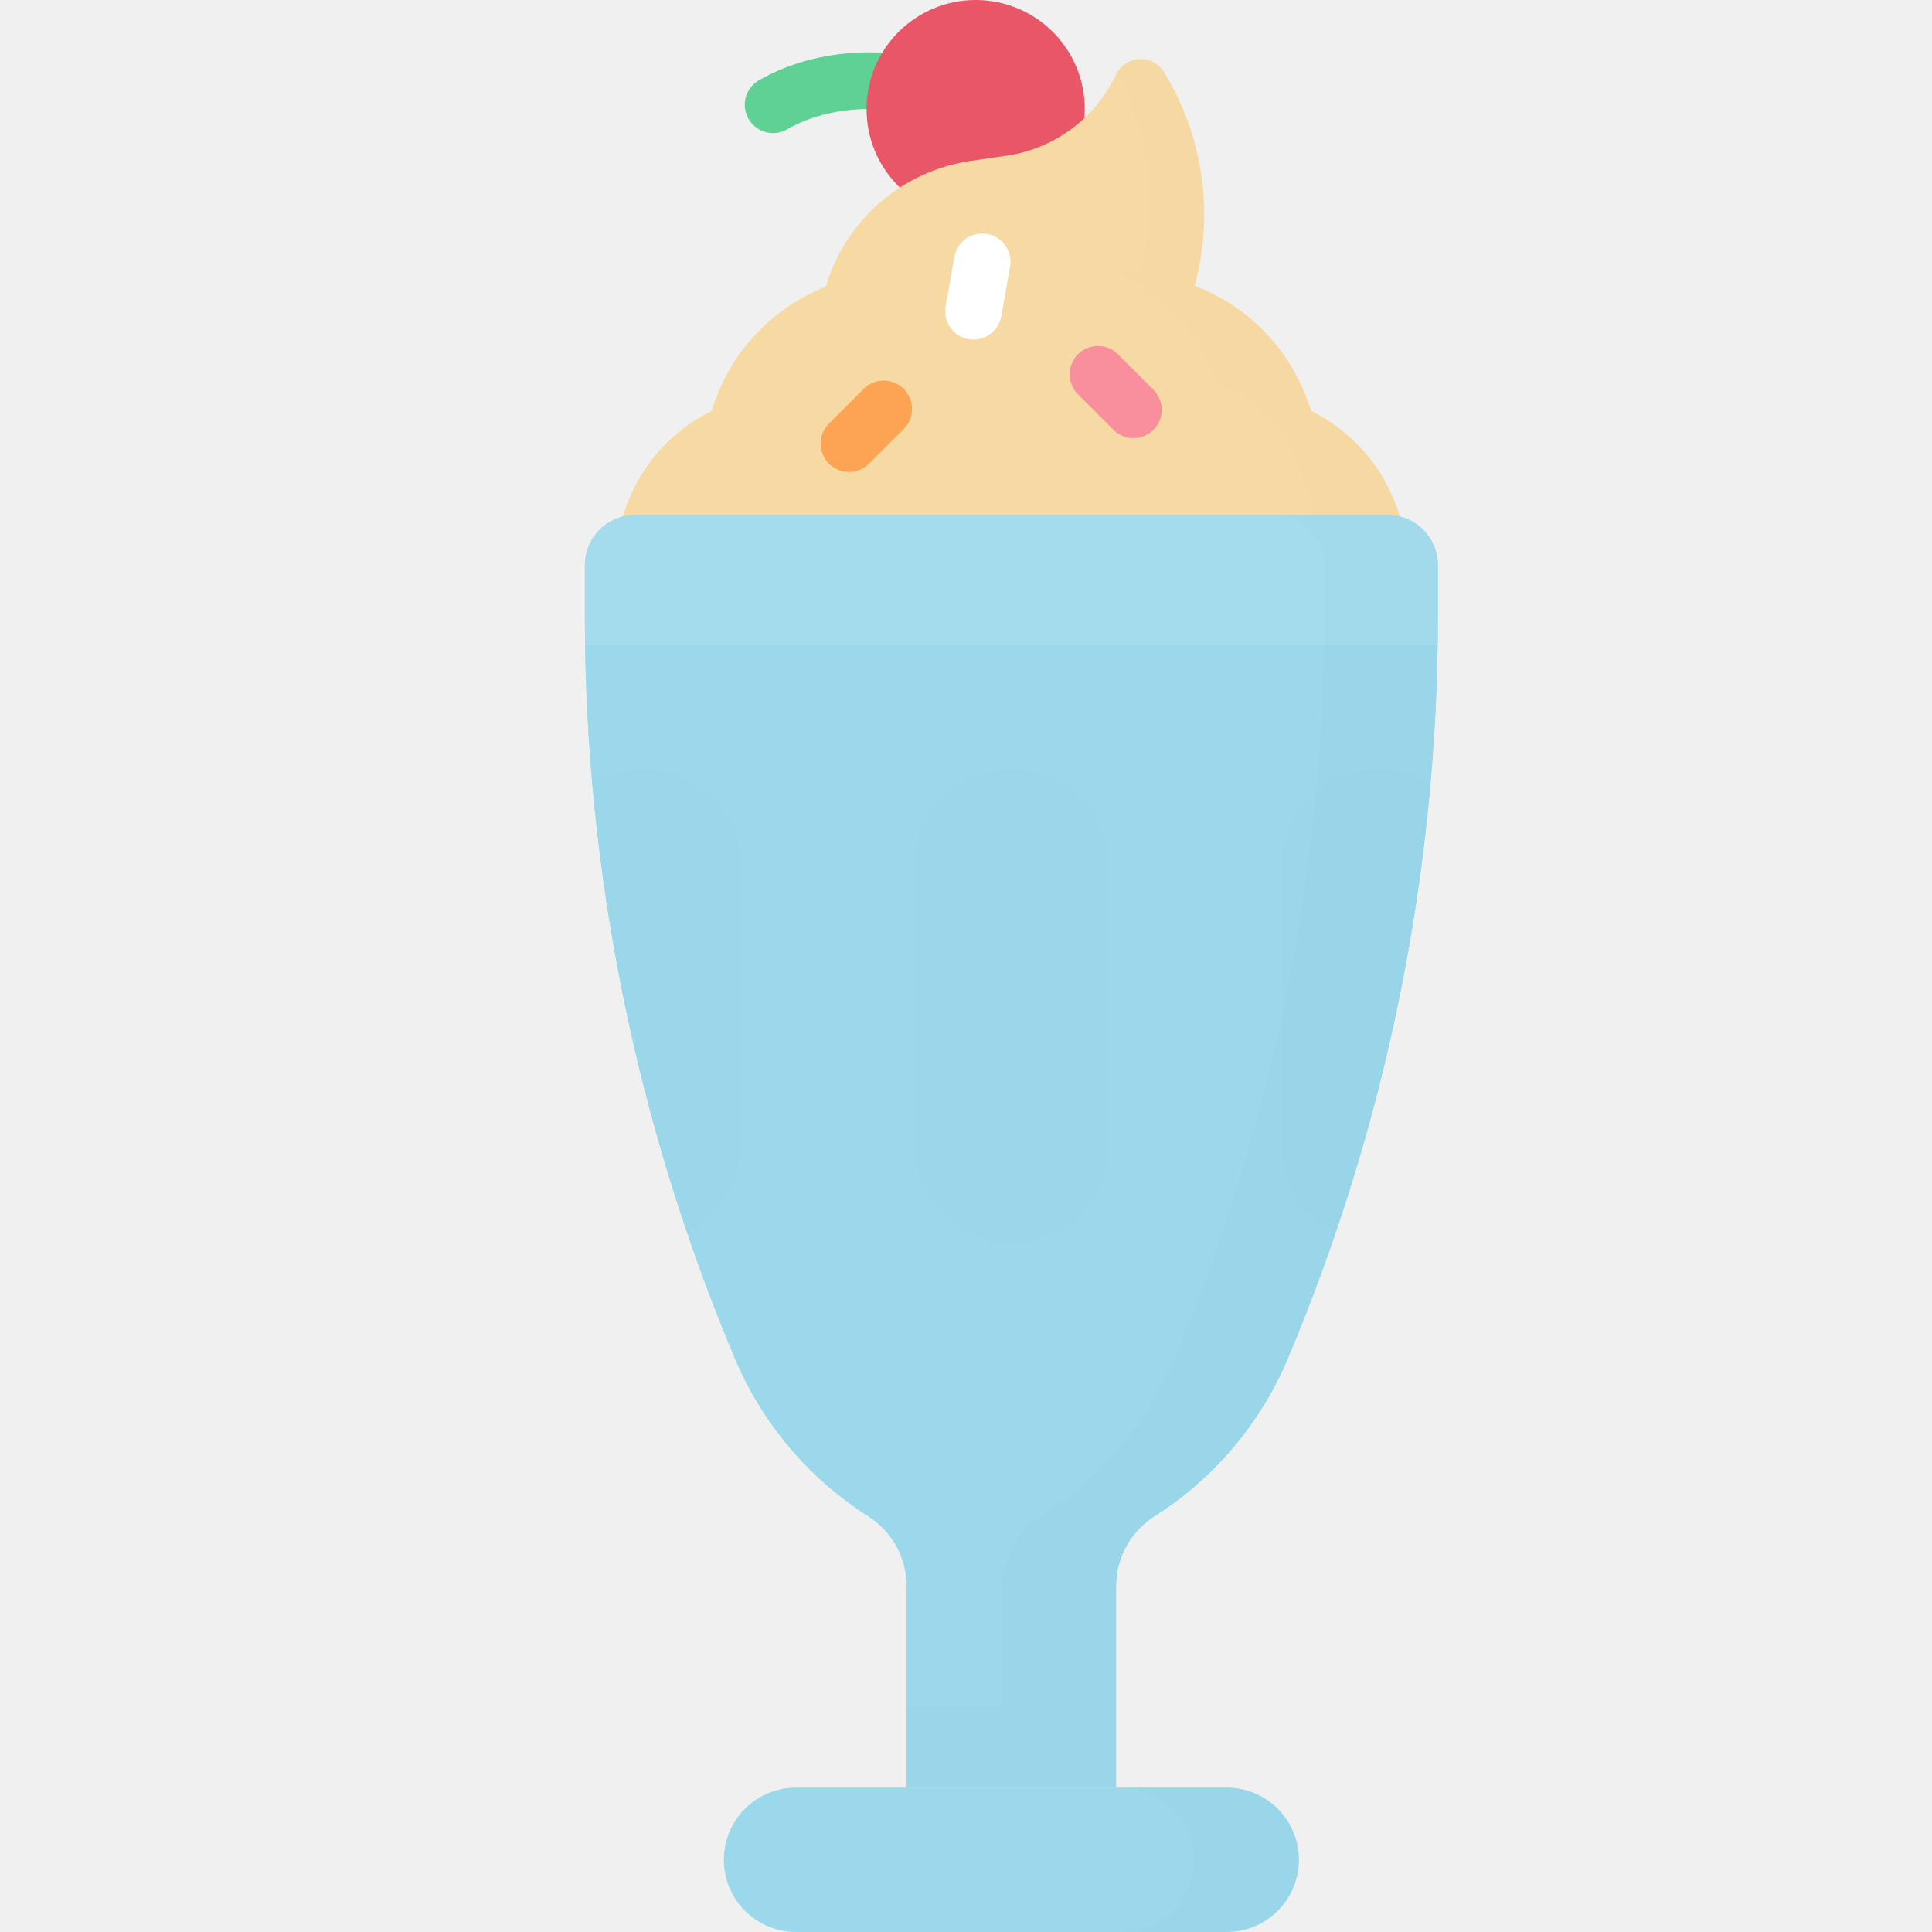
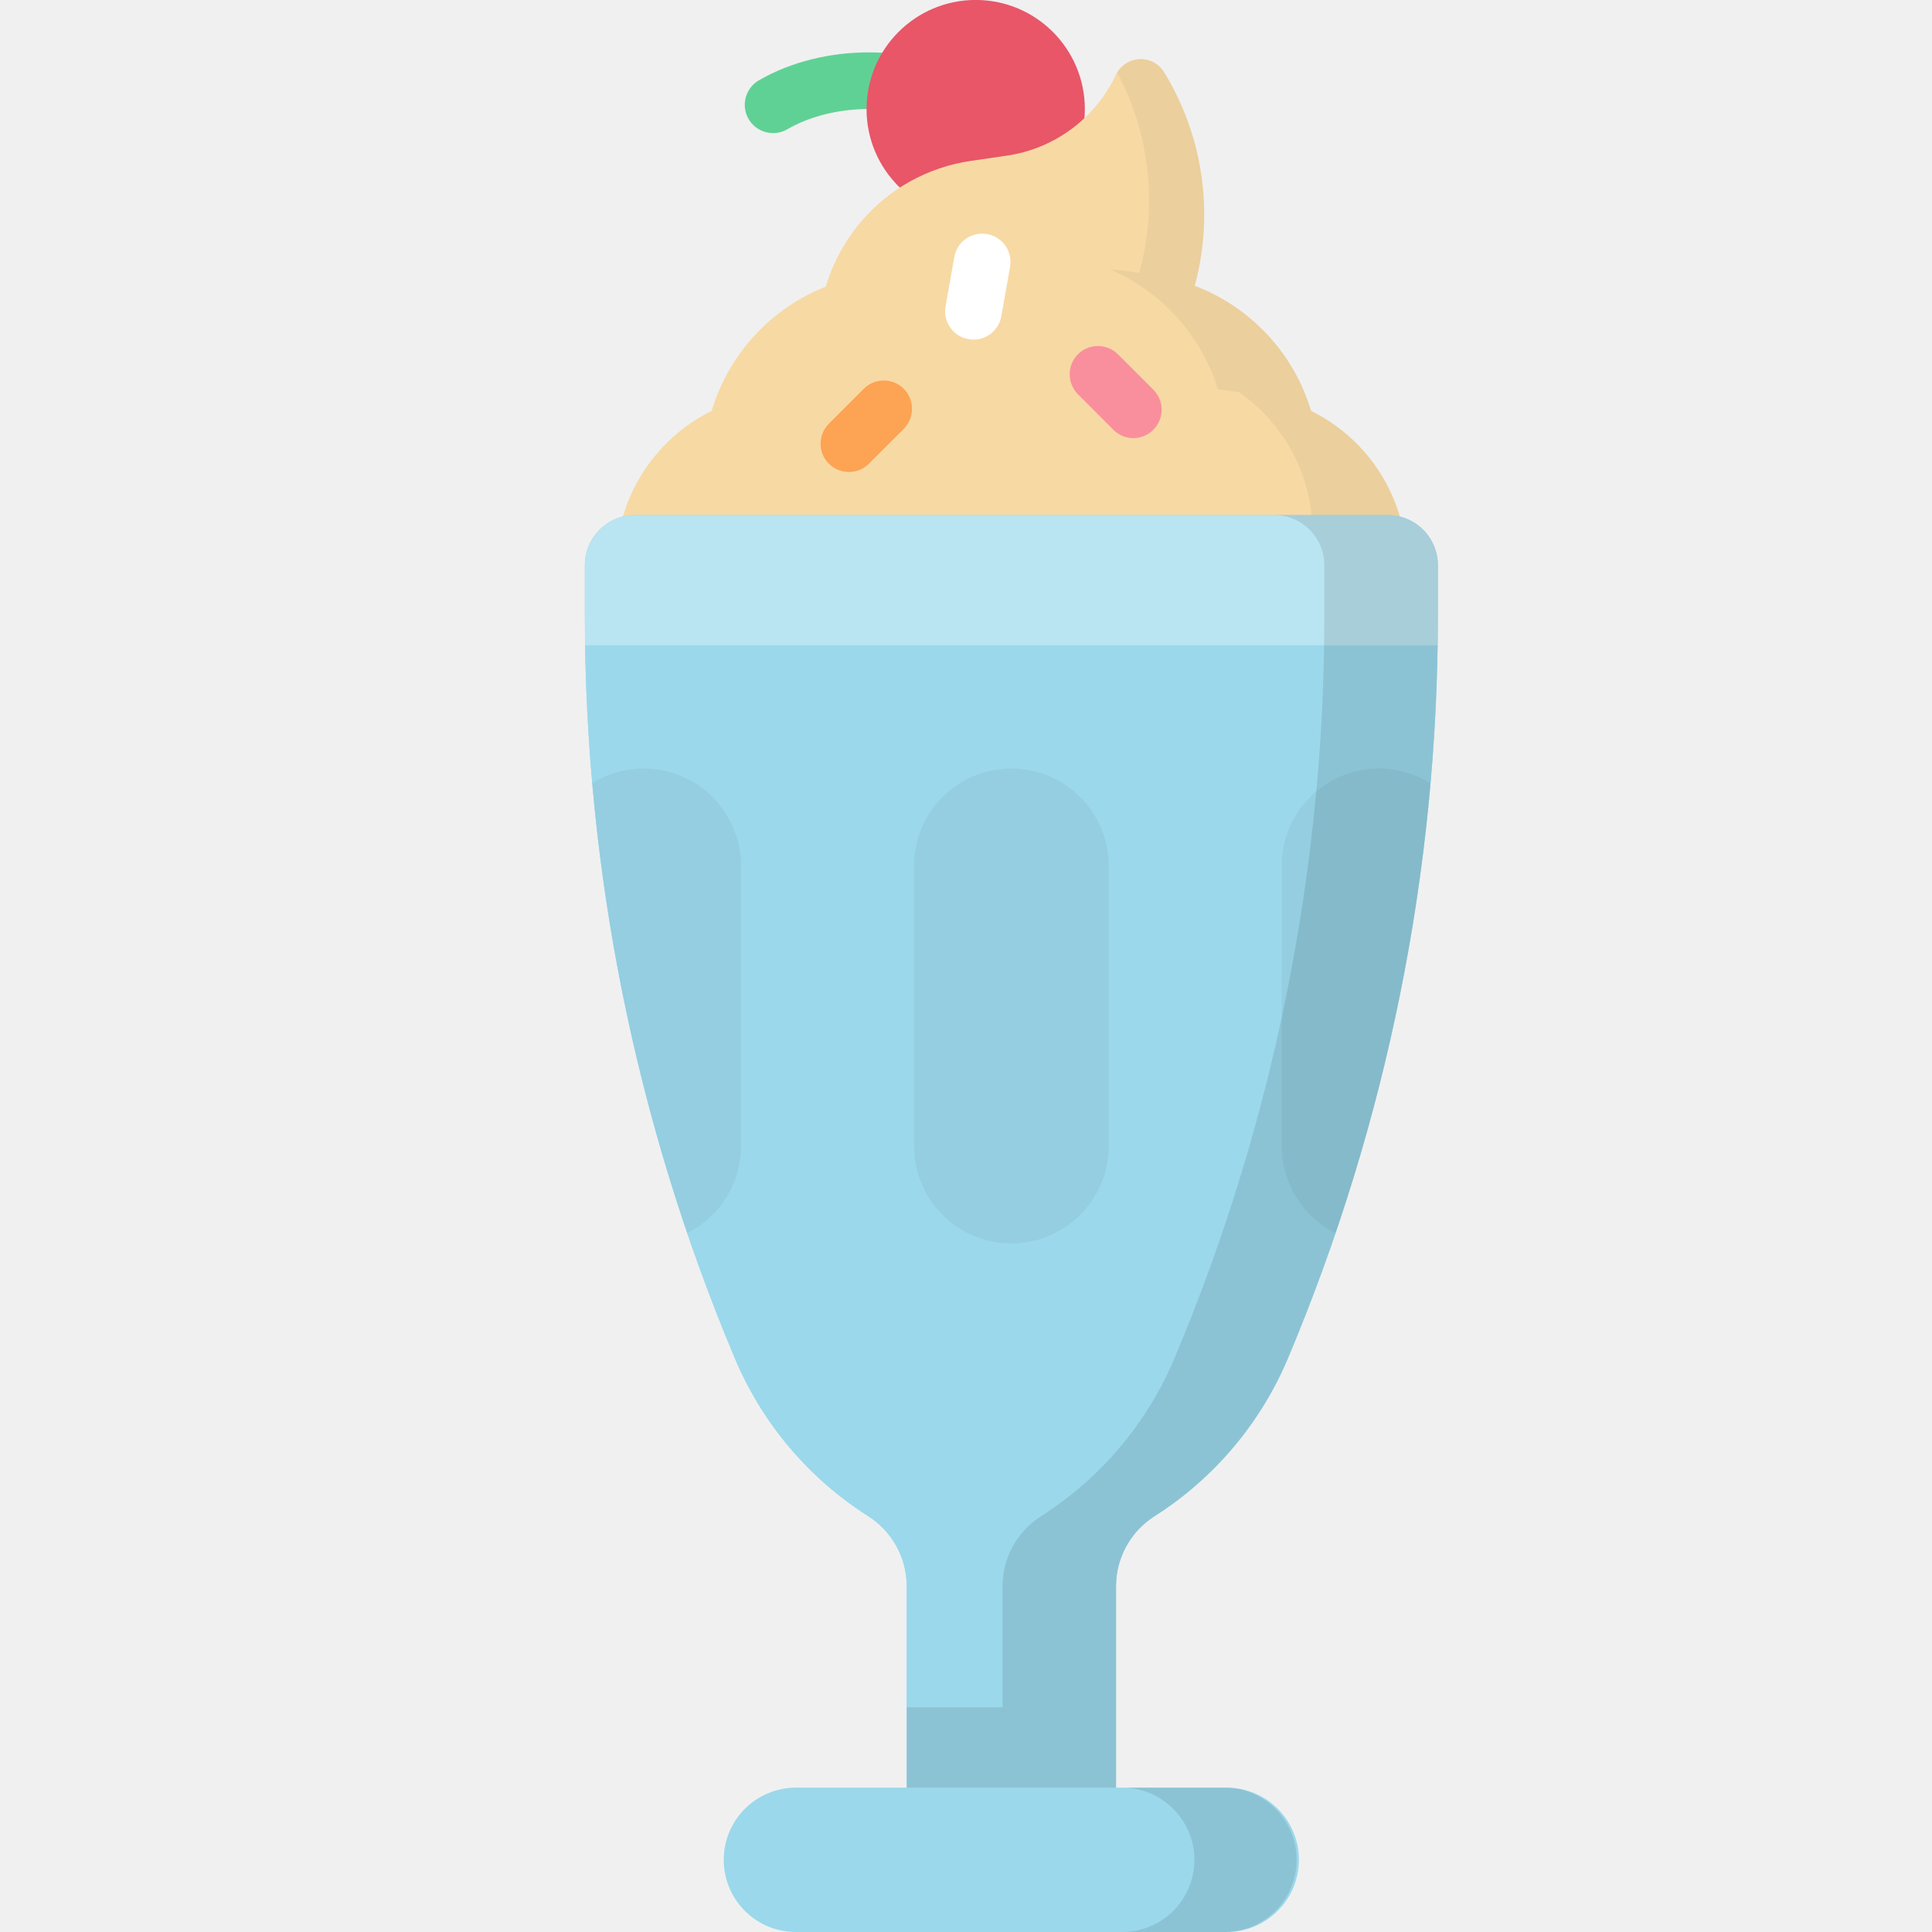
- <svg xmlns="http://www.w3.org/2000/svg" width="512" height="512" viewBox="0 0 512 512" fill="none">
-   <path d="M204.882 35.268C203.229 35.27 201.623 34.725 200.311 33.72C199 32.715 198.057 31.304 197.63 29.708C197.202 28.112 197.314 26.419 197.947 24.893C198.581 23.367 199.701 22.092 201.133 21.268C218.089 11.509 241.664 11.412 259.798 21.028C261.555 21.96 262.87 23.552 263.454 25.453C264.038 27.355 263.842 29.411 262.91 31.168C261.978 32.925 260.386 34.24 258.484 34.824C256.583 35.408 254.527 35.212 252.77 34.28C239.231 27.101 221.075 27.096 208.616 34.268C207.481 34.924 206.193 35.269 204.882 35.268Z" fill="#60D195" />
-   <path d="M258.567 57.836C274.538 57.836 287.485 44.889 287.485 28.918C287.485 12.947 274.538 0 258.567 0C242.596 0 229.649 12.947 229.649 28.918C229.649 44.889 242.596 57.836 258.567 57.836Z" fill="#E85668" />
-   <path d="M312.032 89.316H216.919C216.919 77.977 221.003 67.017 228.424 58.443C235.844 49.869 246.105 44.255 257.327 42.628L266.739 41.264C272.967 40.361 278.874 37.929 283.933 34.185C288.991 30.442 293.044 25.503 295.727 19.81C296.285 18.626 297.153 17.614 298.239 16.883C299.325 16.151 300.589 15.727 301.897 15.655C303.204 15.584 304.507 15.867 305.666 16.475C306.826 17.083 307.8 17.994 308.484 19.11C314.106 28.283 317.608 38.597 318.733 49.297C319.857 59.997 318.576 70.814 314.984 80.955L312.032 89.316Z" fill="#F7D9A4" />
-   <g opacity="0.05">
-     <path opacity="0.05" d="M308.489 19.113C307.836 18.049 306.92 17.171 305.829 16.565C304.738 15.959 303.509 15.645 302.26 15.653C301.012 15.661 299.787 15.991 298.704 16.611C297.621 17.231 296.716 18.121 296.077 19.193C300.778 28.033 303.59 37.754 304.332 47.739C305.075 57.724 303.733 67.755 300.391 77.193L297.431 85.551H217.078C216.978 86.796 216.919 88.051 216.919 89.319H312.032L314.992 80.961C318.584 70.819 319.865 60.002 318.74 49.301C317.615 38.6 314.112 28.286 308.489 19.113Z" fill="black" />
-   </g>
-   <path d="M350.975 124.695H185.075L187.568 112.936C189.692 102.916 194.776 93.764 202.163 86.668C209.549 79.571 218.897 74.857 228.994 73.136C254.827 68.734 281.219 68.734 307.052 73.136C317.149 74.857 326.497 79.571 333.884 86.667C341.27 93.764 346.355 102.915 348.478 112.936L350.975 124.695Z" fill="#F7D9A4" />
-   <g opacity="0.05">
-     <path opacity="0.05" d="M348.482 112.935C346.358 102.915 341.274 93.763 333.887 86.667C326.501 79.57 317.153 74.856 307.056 73.135C302.704 72.393 298.337 71.78 293.956 71.296C301.524 74.509 308.205 79.501 313.434 85.847C318.662 92.193 322.282 99.706 323.988 107.749L326.481 119.508H186.177L185.077 124.689H350.977L348.482 112.935Z" fill="black" />
-   </g>
-   <path d="M372.802 166.344H163.252V149.651C163.252 138.737 167.181 128.187 174.319 119.932C181.458 111.676 191.33 106.266 202.13 104.691C245.83 98.317 290.224 98.317 333.924 104.691C344.724 106.266 354.596 111.676 361.735 119.932C368.874 128.187 372.802 138.737 372.802 149.651V166.344Z" fill="#F7D9A4" />
-   <g opacity="0.05">
-     <path opacity="0.05" d="M333.927 104.691C332.073 104.42 330.216 104.178 328.36 103.93C334.374 108.113 339.286 113.689 342.679 120.182C346.071 126.675 347.843 133.892 347.842 141.218V157.911H163.252V166.343H372.802V149.65C372.802 138.736 368.874 128.188 361.736 119.932C354.597 111.677 344.726 106.267 333.927 104.691Z" fill="black" />
-   </g>
-   <path d="M168.305 136.486C164.777 136.486 161.394 137.887 158.899 140.381C156.404 142.875 155.001 146.258 155 149.786V163.124C155 230.735 168.515 297.663 194.75 359.976C202 377.196 214.334 391.792 230.103 401.814C233.226 403.799 235.798 406.54 237.58 409.783C239.361 413.027 240.295 416.668 240.295 420.368V473.737H295.76V420.373C295.76 416.673 296.694 413.032 298.476 409.789C300.257 406.545 302.829 403.804 305.952 401.819C321.721 391.797 334.055 377.201 341.305 359.981C367.541 297.668 381.055 230.74 381.055 163.129V149.791C381.054 146.264 379.652 142.882 377.158 140.388C374.664 137.894 371.282 136.492 367.755 136.491L168.305 136.486Z" fill="#9BD8EB" />
-   <path d="M168.305 136.486C164.777 136.486 161.394 137.887 158.899 140.381C156.404 142.875 155.001 146.258 155 149.786V163.124C155 230.735 168.515 297.663 194.75 359.976C202 377.196 214.334 391.792 230.103 401.814C233.226 403.799 235.798 406.54 237.58 409.783C239.361 413.027 240.295 416.668 240.295 420.368V473.737H295.76V420.373C295.76 416.673 296.694 413.032 298.476 409.789C300.257 406.545 302.829 403.804 305.952 401.819C321.721 391.797 334.055 377.201 341.305 359.981C367.541 297.668 381.055 230.74 381.055 163.129V149.791C381.054 146.264 379.652 142.882 377.158 140.388C374.664 137.894 371.282 136.492 367.755 136.491L168.305 136.486Z" fill="#9BD8EB" />
-   <path d="M325.098 512H210.956C205.883 512 201.017 509.985 197.43 506.397C193.842 502.81 191.827 497.944 191.827 492.871C191.827 490.359 192.322 487.871 193.283 485.551C194.244 483.23 195.653 481.121 197.43 479.345C199.206 477.568 201.315 476.159 203.636 475.198C205.956 474.237 208.444 473.742 210.956 473.742H325.097C327.609 473.742 330.097 474.236 332.418 475.198C334.739 476.159 336.847 477.568 338.624 479.344C340.4 481.121 341.809 483.229 342.771 485.55C343.732 487.871 344.227 490.359 344.227 492.871C344.227 495.383 343.732 497.871 342.771 500.191C341.81 502.512 340.401 504.621 338.624 506.397C336.848 508.174 334.739 509.583 332.418 510.544C330.098 511.505 327.61 512 325.098 512Z" fill="#9BD8EB" />
-   <g opacity="0.1">
-     <path opacity="0.1" d="M325.098 473.743H297.366C302.439 473.743 307.305 475.758 310.892 479.346C314.48 482.933 316.495 487.799 316.495 492.872C316.495 497.945 314.48 502.811 310.892 506.398C307.305 509.986 302.439 512.001 297.366 512.001H325.098C330.171 512.001 335.037 509.986 338.624 506.398C342.212 502.811 344.227 497.945 344.227 492.872C344.227 487.799 342.212 482.933 338.624 479.346C335.037 475.758 330.171 473.743 325.098 473.743Z" fill="black" />
-   </g>
-   <g opacity="0.05">
-     <path opacity="0.05" d="M268.027 203.667C261.19 203.667 254.633 206.383 249.798 211.218C244.963 216.052 242.247 222.61 242.247 229.447V303.725C242.247 310.562 244.963 317.12 249.798 321.954C254.633 326.789 261.19 329.505 268.027 329.505C274.864 329.505 281.422 326.789 286.256 321.954C291.091 317.12 293.807 310.562 293.807 303.725V229.447C293.807 222.61 291.091 216.053 286.256 211.218C281.421 206.383 274.864 203.667 268.027 203.667Z" fill="black" />
-   </g>
-   <g opacity="0.05">
-     <path opacity="0.05" d="M365.455 203.667C358.618 203.667 352.061 206.383 347.226 211.218C342.391 216.052 339.675 222.61 339.675 229.447V303.725C339.675 308.513 341.008 313.205 343.525 317.278C346.043 321.35 349.645 324.641 353.927 326.781C367.078 288.203 375.532 248.182 379.106 207.581C375.015 205.018 370.283 203.662 365.455 203.667Z" fill="black" />
-   </g>
-   <g opacity="0.05">
-     <path opacity="0.05" d="M170.599 203.667C165.772 203.661 161.042 205.017 156.951 207.579C160.525 248.18 168.979 288.201 182.13 326.779C186.412 324.638 190.013 321.347 192.53 317.275C195.046 313.203 196.379 308.51 196.379 303.723V229.448C196.379 226.062 195.713 222.71 194.417 219.582C193.122 216.454 191.223 213.612 188.829 211.218C186.435 208.824 183.593 206.925 180.465 205.629C177.337 204.334 173.985 203.667 170.599 203.667Z" fill="black" />
-   </g>
-   <g opacity="0.3">
-     <path opacity="0.3" d="M367.748 136.486H168.305C164.777 136.486 161.394 137.887 158.899 140.381C156.404 142.875 155.001 146.258 155 149.786V163.124C155 165.76 155.028 168.395 155.069 171.024H380.987C381.028 168.39 381.056 165.755 381.056 163.124V149.791C381.055 146.262 379.653 142.878 377.157 140.383C374.662 137.887 371.277 136.486 367.748 136.486Z" fill="white" />
-   </g>
-   <g opacity="0.1">
-     <path opacity="0.1" d="M367.748 136.486H337.668C341.196 136.486 344.579 137.887 347.075 140.381C349.57 142.875 350.972 146.258 350.974 149.786V163.124C350.975 230.736 337.462 297.666 311.227 359.981C303.977 377.201 291.643 391.797 275.874 401.819C272.751 403.804 270.179 406.545 268.397 409.788C266.616 413.032 265.682 416.673 265.682 420.373V452.436H240.294V473.742H295.758V420.373C295.758 416.673 296.692 413.032 298.474 409.789C300.255 406.545 302.827 403.804 305.95 401.819C321.719 391.797 334.053 377.201 341.303 359.981C367.538 297.668 381.053 230.74 381.053 163.129V149.791C381.054 148.044 380.71 146.313 380.042 144.699C379.373 143.084 378.393 141.617 377.157 140.382C375.922 139.146 374.455 138.166 372.84 137.498C371.226 136.829 369.495 136.485 367.748 136.486Z" fill="black" />
-   </g>
-   <path d="M224.971 125.079C223.489 125.078 222.04 124.637 220.808 123.813C219.575 122.989 218.615 121.818 218.048 120.448C217.481 119.079 217.332 117.572 217.621 116.118C217.91 114.664 218.623 113.328 219.671 112.279L229.027 102.92C230.445 101.574 232.333 100.836 234.289 100.862C236.244 100.888 238.111 101.676 239.494 103.059C240.876 104.442 241.663 106.31 241.688 108.265C241.713 110.221 240.973 112.108 239.627 113.526L230.271 122.882C229.576 123.579 228.75 124.132 227.84 124.509C226.931 124.886 225.956 125.08 224.971 125.079Z" fill="#FDA354" />
-   <path d="M257.989 90C257.549 89.999 257.111 89.961 256.678 89.885C254.719 89.54 252.978 88.43 251.837 86.801C250.696 85.172 250.249 83.156 250.594 81.197L252.894 68.167C253.055 67.188 253.409 66.251 253.934 65.41C254.46 64.569 255.147 63.84 255.956 63.266C256.766 62.693 257.681 62.285 258.648 62.067C259.616 61.85 260.618 61.826 261.594 61.998C262.571 62.17 263.505 62.534 264.34 63.069C265.175 63.604 265.896 64.3 266.461 65.115C267.025 65.931 267.423 66.85 267.629 67.82C267.836 68.79 267.849 69.792 267.666 70.767L265.366 83.797C265.061 85.533 264.155 87.106 262.806 88.24C261.457 89.375 259.751 89.998 257.989 90Z" fill="white" />
-   <path d="M300.373 116.108C299.388 116.109 298.413 115.915 297.504 115.537C296.594 115.159 295.768 114.606 295.073 113.908L285.717 104.552C285.008 103.858 284.444 103.031 284.058 102.118C283.671 101.205 283.469 100.224 283.464 99.233C283.458 98.241 283.65 97.258 284.027 96.341C284.404 95.424 284.959 94.591 285.66 93.889C286.362 93.188 287.195 92.633 288.112 92.256C289.029 91.879 290.012 91.688 291.004 91.693C291.995 91.698 292.976 91.9 293.889 92.287C294.802 92.674 295.629 93.237 296.323 93.946L305.679 103.302C306.727 104.351 307.44 105.687 307.729 107.141C308.018 108.595 307.869 110.102 307.302 111.471C306.735 112.841 305.775 114.012 304.542 114.836C303.31 115.66 301.862 116.101 300.379 116.102L300.373 116.108Z" fill="#F98F9D" />
+ <svg xmlns="http://www.w3.org/2000/svg" fill="none" viewBox="0 0 512 512">
+   <path d="M204.88 35.27a7.48 7.48 0 01-6.93-10.38 7.5 7.5 0 013.18-3.62c16.96-9.76 40.53-9.86 58.67-.24a7.49 7.49 0 11-7.03 13.25c-13.54-7.18-31.7-7.18-44.15-.01-1.14.65-2.43 1-3.74 1" fill="#60D195" />
+   <path d="M258.57 57.84a28.92 28.92 0 100-57.85 28.92 28.92 0 000 57.85" fill="#E85668" />
+   <path d="M312.03 89.32h-95.11a47.2 47.2 0 0140.41-46.69l9.41-1.37a38 38 0 0028.99-21.45 7.27 7.27 0 0112.75-.7 72 72 0 0110.25 30.19 72 72 0 01-3.75 31.66z" fill="#F7D9A4" />
+   <path opacity="0.05" d="M308.49 19.11a7.2 7.2 0 00-6.23-3.46 7.3 7.3 0 00-6.18 3.54 72.2 72.2 0 014.31 58l-2.96 8.36h-80.35q-.16 1.87-.16 3.77h95.11l2.96-8.36a72.2 72.2 0 00-6.5-61.85" fill="black" />
+   <path d="M350.98 124.69H185.07l2.5-11.75a51.1 51.1 0 0141.42-39.8 232 232 0 0178.06 0 51 51 0 0126.83 13.53 51 51 0 0114.6 26.27z" fill="#F7D9A4" />
+   <path opacity="0.05" d="M348.48 112.94a51.1 51.1 0 00-41.42-39.81q-6.54-1.11-13.1-1.83a51.1 51.1 0 0130.03 36.45l2.49 11.76h-140.3l-1.1 5.18h165.9z" fill="black" />
+   <path d="M372.8 166.34H163.25v-16.69a45.45 45.45 0 0138.88-44.96 457 457 0 01131.79 0 45.5 45.5 0 0127.82 15.24 45.5 45.5 0 0111.06 29.72z" fill="#F7D9A4" />
+   <path opacity="0.05" d="M333.93 104.69q-2.79-.4-5.57-.76a45.4 45.4 0 0119.48 37.29v16.69H163.25v8.43H372.8v-16.69a45.5 45.5 0 00-11.06-29.72 45.5 45.5 0 00-27.81-15.24" fill="black" />
+   <path d="M168.31 136.49a13.3 13.3 0 00-13.31 13.3v13.33a507 507 0 0039.75 196.86 91.7 91.7 0 0035.35 41.83 22 22 0 0110.19 18.56v53.37h55.47v-53.37a22 22 0 0110.19-18.55 92 92 0 0035.36-41.84 507 507 0 0039.75-196.85v-13.34a13.34 13.34 0 00-13.31-13.3z" fill="#9BD8EB" />
+   <path d="M168.31 136.49a13.3 13.3 0 00-13.31 13.3v13.33a507 507 0 0039.75 196.86 91.7 91.7 0 0035.35 41.83 22 22 0 0110.19 18.56v53.37h55.47v-53.37a22 22 0 0110.19-18.55 92 92 0 0035.36-41.84 507 507 0 0039.75-196.85v-13.34a13.34 13.34 0 00-13.31-13.3zM325.1 512H210.96a19.12 19.12 0 01-7.32-36.8c2.32-.96 4.8-1.46 7.32-1.46H325.1a19.16 19.16 0 0119.13 19.13A19.16 19.16 0 01325.1 512" fill="#9BD8EB" />
+   <path opacity="0.1" d="M325.1 473.74h-27.73a19 19 0 0113.52 5.61A19.1 19.1 0 01297.37 512h27.73a19.14 19.14 0 000-38.26" fill="black" />
+   <path opacity="0.05" d="M268.03 203.67a25.75 25.75 0 00-25.78 25.78v74.28a25.74 25.74 0 0025.78 25.77 25.8 25.8 0 0025.78-25.77v-74.28a25.8 25.8 0 00-25.78-25.78m97.42 0a25.74 25.74 0 00-25.77 25.78v74.28a25.8 25.8 0 0014.25 23.05 508 508 0 0025.18-119.2 25.7 25.7 0 00-13.66-3.91m-194.85 0a25.6 25.6 0 00-13.65 3.91 508 508 0 0025.18 119.2 25.8 25.8 0 0014.25-23.06v-74.27a26 26 0 00-7.55-18.23 25.8 25.8 0 00-18.23-7.55" fill="black" />
+   <path opacity="0.3" d="M367.75 136.49H168.31a13.3 13.3 0 00-13.31 13.3v13.33q0 3.97.07 7.9h225.92q.07-3.95.07-7.9v-13.33a13.34 13.34 0 00-13.31-13.3" fill="white" />
+   <path opacity="0.1" d="M367.75 136.49h-30.08a13.3 13.3 0 0113.3 13.3v13.33a507 507 0 01-39.74 196.86 92 92 0 01-35.36 41.84 22 22 0 00-10.19 18.55v32.07h-25.39v21.3h55.47v-53.37a22 22 0 0110.19-18.55 91.7 91.7 0 0035.35-41.84 507 507 0 0039.75-196.85v-13.34a13.2 13.2 0 00-8.21-12.29 13 13 0 00-5.09-1.01" fill="black" />
+   <path d="M224.97 125.08a7.4 7.4 0 01-4.16-1.27 7.4 7.4 0 01-3.19-7.69c.29-1.46 1-2.79 2.05-3.84l9.36-9.36a7.48 7.48 0 0112.66 5.35 7.6 7.6 0 01-2.06 5.26l-9.36 9.35a7.4 7.4 0 01-5.3 2.2" fill="#FDA354" />
+   <path d="M257.99 90q-.66 0-1.31-.12a7.46 7.46 0 01-6.09-8.68l2.3-13.03q.26-1.48 1.04-2.76a7.53 7.53 0 0112.53-.29 7.6 7.6 0 011.21 5.65l-2.3 13.03a7.5 7.5 0 01-7.38 6.2" fill="white" />
+   <path d="M300.37 116.11a7.5 7.5 0 01-5.3-2.2l-9.35-9.36a7.6 7.6 0 01-1.69-8.21 7.4 7.4 0 014.08-4.08 7.6 7.6 0 015.78.03q1.38.58 2.43 1.66l9.36 9.35a7.52 7.52 0 01-5.3 12.8z" fill="#F98F9D" />
</svg>
